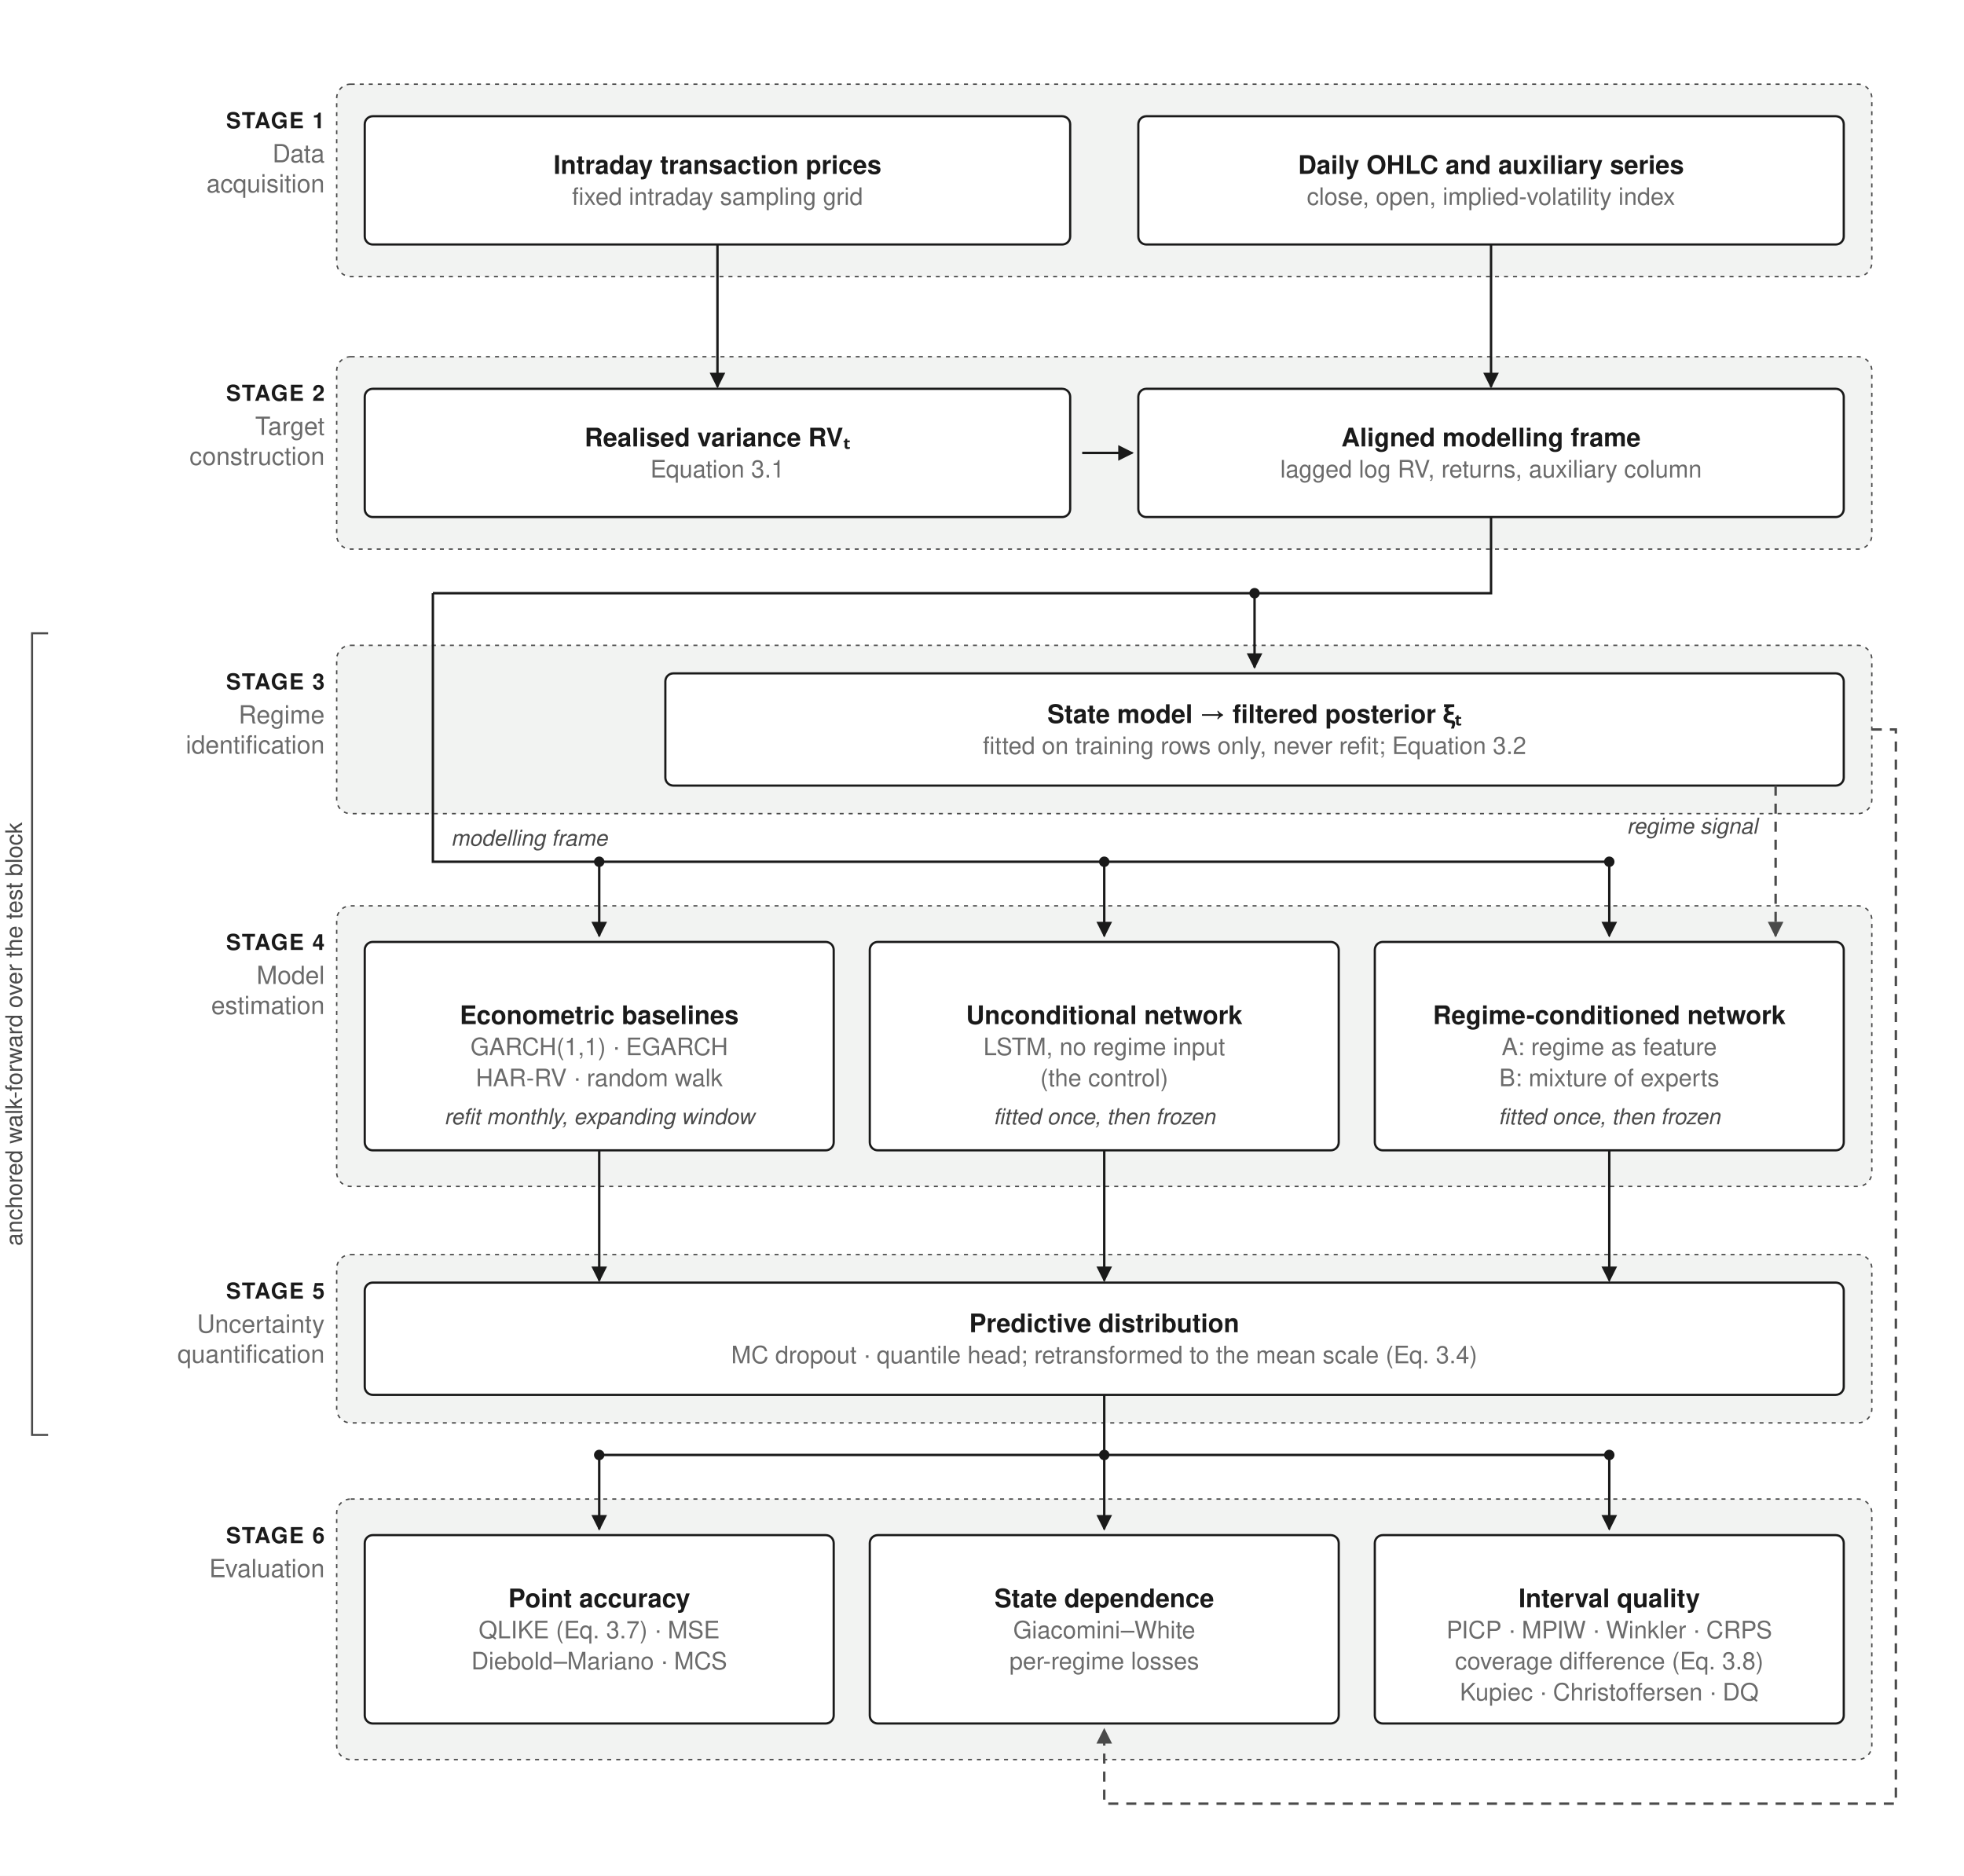
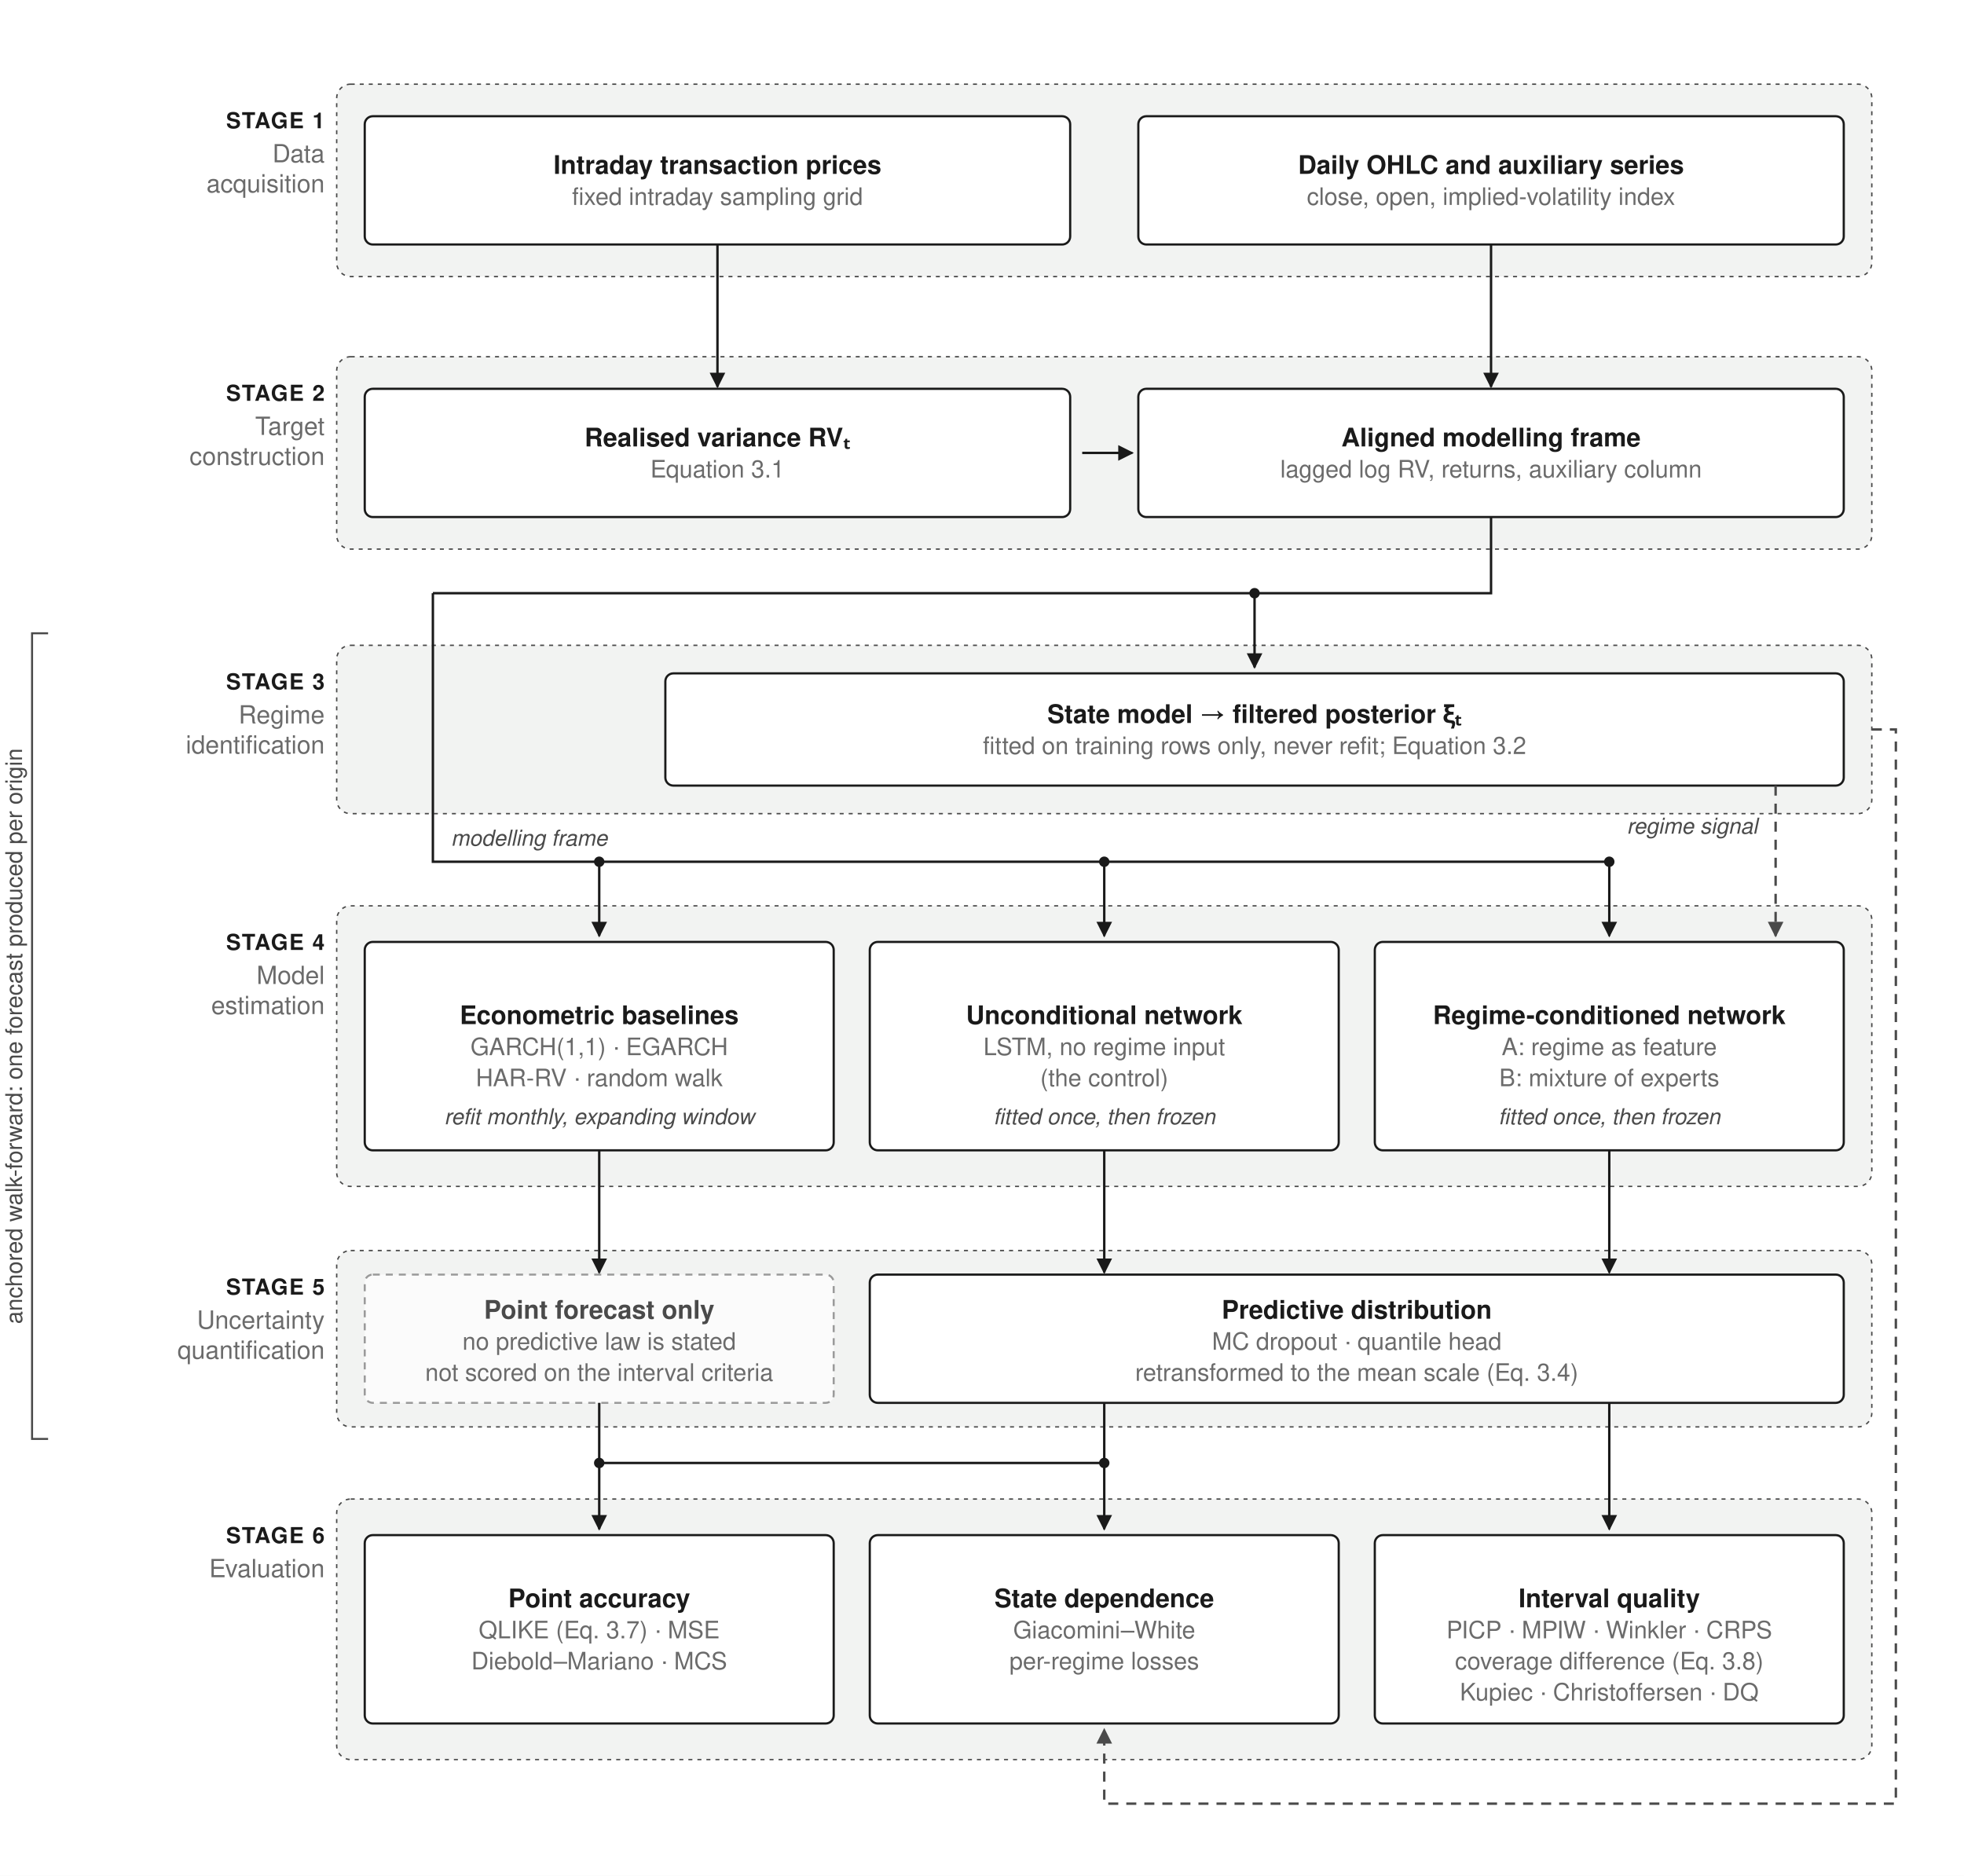
<svg xmlns="http://www.w3.org/2000/svg" viewBox="0 0 980 936" width="980" height="936" role="img" aria-label="Figure 3.1: the forecasting pipeline, from raw data to evaluated forecasts">
  <defs>
    <marker id="ah" viewBox="0 0 10 10" refX="9" refY="5" markerWidth="6.5" markerHeight="6.5" orient="auto-start-reverse">
      <path d="M 0 0 L 10 5 L 0 10 z" fill="#1a1a1a" />
    </marker>
    <marker id="ah2" viewBox="0 0 10 10" refX="9" refY="5" markerWidth="6.5" markerHeight="6.5" orient="auto-start-reverse">
      <path d="M 0 0 L 10 5 L 0 10 z" fill="#4a4a4a" />
    </marker>
  </defs>
  <rect width="980" height="936" fill="#ffffff" />
  <rect x="168" y="42" width="766" height="96" rx="7" fill="#f2f3f2" stroke="#4a4a4a" stroke-width=".7" stroke-dasharray="2 2.5" />
  <text x="162" y="64" text-anchor="end" font-family="Segoe UI,Calibri,Helvetica,Arial,sans-serif" font-size="11" font-weight="700" fill="#1a1a1a" letter-spacing=".6">STAGE 1</text>
  <text x="162" y="81" text-anchor="end" font-family="Segoe UI,Calibri,Helvetica,Arial,sans-serif" font-size="12.5" fill="#6b6b6b">Data</text>
  <text x="162" y="96" text-anchor="end" font-family="Segoe UI,Calibri,Helvetica,Arial,sans-serif" font-size="12.5" fill="#6b6b6b">acquisition</text>
  <rect x="168" y="178" width="766" height="96" rx="7" fill="#f2f3f2" stroke="#4a4a4a" stroke-width=".7" stroke-dasharray="2 2.5" />
  <text x="162" y="200" text-anchor="end" font-family="Segoe UI,Calibri,Helvetica,Arial,sans-serif" font-size="11" font-weight="700" fill="#1a1a1a" letter-spacing=".6">STAGE 2</text>
  <text x="162" y="217" text-anchor="end" font-family="Segoe UI,Calibri,Helvetica,Arial,sans-serif" font-size="12.5" fill="#6b6b6b">Target</text>
  <text x="162" y="232" text-anchor="end" font-family="Segoe UI,Calibri,Helvetica,Arial,sans-serif" font-size="12.5" fill="#6b6b6b">construction</text>
  <rect x="168" y="322" width="766" height="84" rx="7" fill="#f2f3f2" stroke="#4a4a4a" stroke-width=".7" stroke-dasharray="2 2.5" />
  <text x="162" y="344" text-anchor="end" font-family="Segoe UI,Calibri,Helvetica,Arial,sans-serif" font-size="11" font-weight="700" fill="#1a1a1a" letter-spacing=".6">STAGE 3</text>
  <text x="162" y="361" text-anchor="end" font-family="Segoe UI,Calibri,Helvetica,Arial,sans-serif" font-size="12.5" fill="#6b6b6b">Regime</text>
  <text x="162" y="376" text-anchor="end" font-family="Segoe UI,Calibri,Helvetica,Arial,sans-serif" font-size="12.5" fill="#6b6b6b">identification</text>
  <rect x="168" y="452" width="766" height="140" rx="7" fill="#f2f3f2" stroke="#4a4a4a" stroke-width=".7" stroke-dasharray="2 2.5" />
  <text x="162" y="474" text-anchor="end" font-family="Segoe UI,Calibri,Helvetica,Arial,sans-serif" font-size="11" font-weight="700" fill="#1a1a1a" letter-spacing=".6">STAGE 4</text>
  <text x="162" y="491" text-anchor="end" font-family="Segoe UI,Calibri,Helvetica,Arial,sans-serif" font-size="12.5" fill="#6b6b6b">Model</text>
  <text x="162" y="506" text-anchor="end" font-family="Segoe UI,Calibri,Helvetica,Arial,sans-serif" font-size="12.5" fill="#6b6b6b">estimation</text>
-   <rect x="168" y="626" width="766" height="84" rx="7" fill="#f2f3f2" stroke="#4a4a4a" stroke-width=".7" stroke-dasharray="2 2.5" />
-   <text x="162" y="648" text-anchor="end" font-family="Segoe UI,Calibri,Helvetica,Arial,sans-serif" font-size="11" font-weight="700" fill="#1a1a1a" letter-spacing=".6">STAGE 5</text>
-   <text x="162" y="665" text-anchor="end" font-family="Segoe UI,Calibri,Helvetica,Arial,sans-serif" font-size="12.5" fill="#6b6b6b">Uncertainty</text>
-   <text x="162" y="680" text-anchor="end" font-family="Segoe UI,Calibri,Helvetica,Arial,sans-serif" font-size="12.5" fill="#6b6b6b">quantification</text>
+   <rect x="168" y="624" width="766" height="88" rx="7" fill="#f2f3f2" stroke="#4a4a4a" stroke-width=".7" stroke-dasharray="2 2.5" />
+   <text x="162" y="646" text-anchor="end" font-family="Segoe UI,Calibri,Helvetica,Arial,sans-serif" font-size="11" font-weight="700" fill="#1a1a1a" letter-spacing=".6">STAGE 5</text>
+   <text x="162" y="663" text-anchor="end" font-family="Segoe UI,Calibri,Helvetica,Arial,sans-serif" font-size="12.5" fill="#6b6b6b">Uncertainty</text>
+   <text x="162" y="678" text-anchor="end" font-family="Segoe UI,Calibri,Helvetica,Arial,sans-serif" font-size="12.5" fill="#6b6b6b">quantification</text>
  <rect x="168" y="748" width="766" height="130" rx="7" fill="#f2f3f2" stroke="#4a4a4a" stroke-width=".7" stroke-dasharray="2 2.5" />
  <text x="162" y="770" text-anchor="end" font-family="Segoe UI,Calibri,Helvetica,Arial,sans-serif" font-size="11" font-weight="700" fill="#1a1a1a" letter-spacing=".6">STAGE 6</text>
  <text x="162" y="787" text-anchor="end" font-family="Segoe UI,Calibri,Helvetica,Arial,sans-serif" font-size="12.5" fill="#6b6b6b">Evaluation</text>
  <rect x="182" y="58" width="352" height="64" rx="4" fill="#ffffff" stroke="#1a1a1a" stroke-width="1.1" />
  <text x="358.0" y="86.75" text-anchor="middle" font-family="Segoe UI,Calibri,Helvetica,Arial,sans-serif" font-size="12.8" font-weight="600" fill="#1a1a1a">Intraday transaction prices</text>
  <text x="358.0" y="102.25" text-anchor="middle" font-family="Segoe UI,Calibri,Helvetica,Arial,sans-serif" font-size="12" font-weight="400" fill="#6b6b6b">fixed intraday sampling grid</text>
  <rect x="568" y="58" width="352" height="64" rx="4" fill="#ffffff" stroke="#1a1a1a" stroke-width="1.1" />
  <text x="744.0" y="86.75" text-anchor="middle" font-family="Segoe UI,Calibri,Helvetica,Arial,sans-serif" font-size="12.8" font-weight="600" fill="#1a1a1a">Daily OHLC and auxiliary series</text>
  <text x="744.0" y="102.25" text-anchor="middle" font-family="Segoe UI,Calibri,Helvetica,Arial,sans-serif" font-size="12" font-weight="400" fill="#6b6b6b">close, open, implied-volatility index</text>
  <rect x="182" y="194" width="352" height="64" rx="4" fill="#ffffff" stroke="#1a1a1a" stroke-width="1.1" />
  <text x="358.0" y="222.75" text-anchor="middle" font-family="Segoe UI,Calibri,Helvetica,Arial,sans-serif" font-size="12.8" font-weight="600" fill="#1a1a1a">Realised variance  RVₜ</text>
  <text x="358.0" y="238.25" text-anchor="middle" font-family="Segoe UI,Calibri,Helvetica,Arial,sans-serif" font-size="12" font-weight="400" fill="#6b6b6b">Equation 3.1</text>
  <rect x="568" y="194" width="352" height="64" rx="4" fill="#ffffff" stroke="#1a1a1a" stroke-width="1.1" />
  <text x="744.0" y="222.75" text-anchor="middle" font-family="Segoe UI,Calibri,Helvetica,Arial,sans-serif" font-size="12.8" font-weight="600" fill="#1a1a1a">Aligned modelling frame</text>
  <text x="744.0" y="238.25" text-anchor="middle" font-family="Segoe UI,Calibri,Helvetica,Arial,sans-serif" font-size="12" font-weight="400" fill="#6b6b6b">lagged log RV, returns, auxiliary column</text>
  <rect x="332" y="336" width="588" height="56" rx="4" fill="#ffffff" stroke="#1a1a1a" stroke-width="1.1" />
  <text x="626.0" y="360.75" text-anchor="middle" font-family="Segoe UI,Calibri,Helvetica,Arial,sans-serif" font-size="12.8" font-weight="600" fill="#1a1a1a">State model  →  filtered posterior  ξₜ</text>
  <text x="626.0" y="376.25" text-anchor="middle" font-family="Segoe UI,Calibri,Helvetica,Arial,sans-serif" font-size="12" font-weight="400" fill="#6b6b6b">fitted on training rows only, never refit; Equation 3.2</text>
  <rect x="182" y="470" width="234" height="104" rx="4" fill="#ffffff" stroke="#1a1a1a" stroke-width="1.1" />
  <text x="299.0" y="511.0" text-anchor="middle" font-family="Segoe UI,Calibri,Helvetica,Arial,sans-serif" font-size="12.8" font-weight="600" fill="#1a1a1a">Econometric baselines</text>
  <text x="299.0" y="526.5" text-anchor="middle" font-family="Segoe UI,Calibri,Helvetica,Arial,sans-serif" font-size="12" font-weight="400" fill="#6b6b6b">GARCH(1,1) · EGARCH</text>
  <text x="299.0" y="542.0" text-anchor="middle" font-family="Segoe UI,Calibri,Helvetica,Arial,sans-serif" font-size="12" font-weight="400" fill="#6b6b6b">HAR-RV · random walk</text>
  <text x="299.0" y="561.0" text-anchor="middle" font-family="Segoe UI,Calibri,Helvetica,Arial,sans-serif" font-size="11" font-style="italic" fill="#4a4a4a">refit monthly, expanding window</text>
  <rect x="434.0" y="470" width="234" height="104" rx="4" fill="#ffffff" stroke="#1a1a1a" stroke-width="1.1" />
  <text x="551.0" y="511.0" text-anchor="middle" font-family="Segoe UI,Calibri,Helvetica,Arial,sans-serif" font-size="12.8" font-weight="600" fill="#1a1a1a">Unconditional network</text>
  <text x="551.0" y="526.5" text-anchor="middle" font-family="Segoe UI,Calibri,Helvetica,Arial,sans-serif" font-size="12" font-weight="400" fill="#6b6b6b">LSTM, no regime input</text>
  <text x="551.0" y="542.0" text-anchor="middle" font-family="Segoe UI,Calibri,Helvetica,Arial,sans-serif" font-size="12" font-weight="400" fill="#6b6b6b">(the control)</text>
  <text x="551.0" y="561.0" text-anchor="middle" font-family="Segoe UI,Calibri,Helvetica,Arial,sans-serif" font-size="11" font-style="italic" fill="#4a4a4a">fitted once, then frozen</text>
  <rect x="686.0" y="470" width="234" height="104" rx="4" fill="#ffffff" stroke="#1a1a1a" stroke-width="1.1" />
  <text x="803.0" y="511.0" text-anchor="middle" font-family="Segoe UI,Calibri,Helvetica,Arial,sans-serif" font-size="12.8" font-weight="600" fill="#1a1a1a">Regime-conditioned network</text>
  <text x="803.0" y="526.5" text-anchor="middle" font-family="Segoe UI,Calibri,Helvetica,Arial,sans-serif" font-size="12" font-weight="400" fill="#6b6b6b">A: regime as feature</text>
  <text x="803.0" y="542.0" text-anchor="middle" font-family="Segoe UI,Calibri,Helvetica,Arial,sans-serif" font-size="12" font-weight="400" fill="#6b6b6b">B: mixture of experts</text>
  <text x="803.0" y="561.0" text-anchor="middle" font-family="Segoe UI,Calibri,Helvetica,Arial,sans-serif" font-size="11" font-style="italic" fill="#4a4a4a">fitted once, then frozen</text>
-   <rect x="182" y="640" width="738" height="56" rx="4" fill="#ffffff" stroke="#1a1a1a" stroke-width="1.1" />
-   <text x="551.0" y="664.75" text-anchor="middle" font-family="Segoe UI,Calibri,Helvetica,Arial,sans-serif" font-size="12.8" font-weight="600" fill="#1a1a1a">Predictive distribution</text>
-   <text x="551.0" y="680.25" text-anchor="middle" font-family="Segoe UI,Calibri,Helvetica,Arial,sans-serif" font-size="12" font-weight="400" fill="#6b6b6b">MC dropout · quantile head; retransformed to the mean scale (Eq. 3.4)</text>
+   <rect x="182" y="636" width="234" height="64" rx="4" fill="#fbfbfb" stroke="#9a9a9a" stroke-width="1" stroke-dasharray="3.5 3" />
+   <text x="299.0" y="658.0" text-anchor="middle" font-family="Segoe UI,Calibri,Helvetica,Arial,sans-serif" font-size="12.8" font-weight="600" fill="#4a4a4a">Point forecast only</text>
+   <text x="299.0" y="673.5" text-anchor="middle" font-family="Segoe UI,Calibri,Helvetica,Arial,sans-serif" font-size="12" font-weight="400" fill="#6b6b6b">no predictive law is stated</text>
+   <text x="299.0" y="689.0" text-anchor="middle" font-family="Segoe UI,Calibri,Helvetica,Arial,sans-serif" font-size="12" font-weight="400" fill="#6b6b6b">not scored on the interval criteria</text>
+   <rect x="434.0" y="636" width="486" height="64" rx="4" fill="#ffffff" stroke="#1a1a1a" stroke-width="1.1" />
+   <text x="677.0" y="658.0" text-anchor="middle" font-family="Segoe UI,Calibri,Helvetica,Arial,sans-serif" font-size="12.8" font-weight="600" fill="#1a1a1a">Predictive distribution</text>
+   <text x="677.0" y="673.5" text-anchor="middle" font-family="Segoe UI,Calibri,Helvetica,Arial,sans-serif" font-size="12" font-weight="400" fill="#6b6b6b">MC dropout · quantile head</text>
+   <text x="677.0" y="689.0" text-anchor="middle" font-family="Segoe UI,Calibri,Helvetica,Arial,sans-serif" font-size="12" font-weight="400" fill="#6b6b6b">retransformed to the mean scale (Eq. 3.4)</text>
  <rect x="182" y="766" width="234" height="94" rx="4" fill="#ffffff" stroke="#1a1a1a" stroke-width="1.1" />
  <text x="299.0" y="802.0" text-anchor="middle" font-family="Segoe UI,Calibri,Helvetica,Arial,sans-serif" font-size="12.8" font-weight="600" fill="#1a1a1a">Point accuracy</text>
  <text x="299.0" y="817.5" text-anchor="middle" font-family="Segoe UI,Calibri,Helvetica,Arial,sans-serif" font-size="12" font-weight="400" fill="#6b6b6b">QLIKE (Eq. 3.7) · MSE</text>
  <text x="299.0" y="833.0" text-anchor="middle" font-family="Segoe UI,Calibri,Helvetica,Arial,sans-serif" font-size="12" font-weight="400" fill="#6b6b6b">Diebold–Mariano · MCS</text>
  <rect x="434.0" y="766" width="234" height="94" rx="4" fill="#ffffff" stroke="#1a1a1a" stroke-width="1.1" />
  <text x="551.0" y="802.0" text-anchor="middle" font-family="Segoe UI,Calibri,Helvetica,Arial,sans-serif" font-size="12.8" font-weight="600" fill="#1a1a1a">State dependence</text>
  <text x="551.0" y="817.5" text-anchor="middle" font-family="Segoe UI,Calibri,Helvetica,Arial,sans-serif" font-size="12" font-weight="400" fill="#6b6b6b">Giacomini–White</text>
  <text x="551.0" y="833.0" text-anchor="middle" font-family="Segoe UI,Calibri,Helvetica,Arial,sans-serif" font-size="12" font-weight="400" fill="#6b6b6b">per-regime losses</text>
  <rect x="686.0" y="766" width="234" height="94" rx="4" fill="#ffffff" stroke="#1a1a1a" stroke-width="1.1" />
  <text x="803.0" y="802.0" text-anchor="middle" font-family="Segoe UI,Calibri,Helvetica,Arial,sans-serif" font-size="12.8" font-weight="600" fill="#1a1a1a">Interval quality</text>
  <text x="803.0" y="817.5" text-anchor="middle" font-family="Segoe UI,Calibri,Helvetica,Arial,sans-serif" font-size="12" font-weight="400" fill="#6b6b6b">PICP · MPIW · Winkler · CRPS</text>
  <text x="803.0" y="833.0" text-anchor="middle" font-family="Segoe UI,Calibri,Helvetica,Arial,sans-serif" font-size="12" font-weight="400" fill="#6b6b6b">coverage difference (Eq. 3.8)</text>
  <text x="803.0" y="848.5" text-anchor="middle" font-family="Segoe UI,Calibri,Helvetica,Arial,sans-serif" font-size="12" font-weight="400" fill="#6b6b6b">Kupiec · Christoffersen · DQ</text>
  <path d="M 358.0 122 L 358.0 193" fill="none" stroke="#1a1a1a" stroke-width="1.2" marker-end="url(#ah)" />
  <path d="M 744.0 122 L 744.0 193" fill="none" stroke="#1a1a1a" stroke-width="1.2" marker-end="url(#ah)" />
  <path d="M 540 226.0 L 565 226.0" fill="none" stroke="#1a1a1a" stroke-width="1.2" marker-end="url(#ah)" />
  <path d="M 744.0 258 L 744.0 296 L 216 296" fill="none" stroke="#1a1a1a" stroke-width="1.2" />
  <circle cx="626.0" cy="296" r="2.6" fill="#1a1a1a" />
  <path d="M 626.0 296 L 626.0 333" fill="none" stroke="#1a1a1a" stroke-width="1.2" marker-end="url(#ah)" />
  <path d="M 216 296 L 216 430 L 803.0 430" fill="none" stroke="#1a1a1a" stroke-width="1.2" />
  <circle cx="299.0" cy="430" r="2.6" fill="#1a1a1a" />
  <path d="M 299.0 430 L 299.0 467" fill="none" stroke="#1a1a1a" stroke-width="1.2" marker-end="url(#ah)" />
  <circle cx="551.0" cy="430" r="2.6" fill="#1a1a1a" />
  <path d="M 551.0 430 L 551.0 467" fill="none" stroke="#1a1a1a" stroke-width="1.2" marker-end="url(#ah)" />
  <circle cx="803.0" cy="430" r="2.6" fill="#1a1a1a" />
  <path d="M 803.0 430 L 803.0 467" fill="none" stroke="#1a1a1a" stroke-width="1.2" marker-end="url(#ah)" />
  <text x="225" y="422" text-anchor="start" font-family="Segoe UI,Calibri,Helvetica,Arial,sans-serif" font-size="11" font-style="italic" fill="#4a4a4a">modelling frame</text>
  <path d="M 886.0 392 L 886.0 467" fill="none" stroke="#4a4a4a" stroke-width="1.2" stroke-dasharray="5 4" marker-end="url(#ah2)" />
  <text x="877.0" y="416" text-anchor="end" font-family="Segoe UI,Calibri,Helvetica,Arial,sans-serif" font-size="11" font-style="italic" fill="#4a4a4a">regime signal</text>
  <path d="M 934 364.0 L 946 364.0 L 946 900 L 551.0 900 L 551.0 863" fill="none" stroke="#4a4a4a" stroke-width="1.2" stroke-dasharray="5 4" marker-end="url(#ah2)" />
-   <path d="M 299.0 574 L 299.0 639" fill="none" stroke="#1a1a1a" stroke-width="1.2" marker-end="url(#ah)" />
-   <path d="M 551.0 574 L 551.0 639" fill="none" stroke="#1a1a1a" stroke-width="1.2" marker-end="url(#ah)" />
-   <path d="M 803.0 574 L 803.0 639" fill="none" stroke="#1a1a1a" stroke-width="1.2" marker-end="url(#ah)" />
-   <path d="M 551.0 696 L 551.0 726 L 299.0 726" fill="none" stroke="#1a1a1a" stroke-width="1.2" />
-   <path d="M 551.0 726 L 803.0 726" fill="none" stroke="#1a1a1a" stroke-width="1.2" />
-   <circle cx="299.0" cy="726" r="2.6" fill="#1a1a1a" />
-   <path d="M 299.0 726 L 299.0 763" fill="none" stroke="#1a1a1a" stroke-width="1.2" marker-end="url(#ah)" />
-   <circle cx="551.0" cy="726" r="2.6" fill="#1a1a1a" />
-   <path d="M 551.0 726 L 551.0 763" fill="none" stroke="#1a1a1a" stroke-width="1.2" marker-end="url(#ah)" />
-   <circle cx="803.0" cy="726" r="2.6" fill="#1a1a1a" />
-   <path d="M 803.0 726 L 803.0 763" fill="none" stroke="#1a1a1a" stroke-width="1.2" marker-end="url(#ah)" />
-   <path d="M 24 316 L 16 316 L 16 716 L 24 716" fill="none" stroke="#4a4a4a" stroke-width="1" />
-   <text x="11" y="516.0" text-anchor="middle" font-family="Segoe UI,Calibri,Helvetica,Arial,sans-serif" font-size="11.5" fill="#4a4a4a" transform="rotate(-90 11 516.0)">anchored walk-forward over the test block</text>
+   <path d="M 299.0 574 L 299.0 635" fill="none" stroke="#1a1a1a" stroke-width="1.2" marker-end="url(#ah)" />
+   <path d="M 551.0 574 L 551.0 635" fill="none" stroke="#1a1a1a" stroke-width="1.2" marker-end="url(#ah)" />
+   <path d="M 803.0 574 L 803.0 635" fill="none" stroke="#1a1a1a" stroke-width="1.2" marker-end="url(#ah)" />
+   <path d="M 299.0 700 L 299.0 730 L 551.0 730 L 551.0 700" fill="none" stroke="#1a1a1a" stroke-width="1.2" />
+   <circle cx="299.0" cy="730" r="2.6" fill="#1a1a1a" />
+   <path d="M 299.0 730 L 299.0 763" fill="none" stroke="#1a1a1a" stroke-width="1.2" marker-end="url(#ah)" />
+   <circle cx="551.0" cy="730" r="2.6" fill="#1a1a1a" />
+   <path d="M 551.0 730 L 551.0 763" fill="none" stroke="#1a1a1a" stroke-width="1.2" marker-end="url(#ah)" />
+   <path d="M 803.0 700 L 803.0 763" fill="none" stroke="#1a1a1a" stroke-width="1.2" marker-end="url(#ah)" />
+   <path d="M 24 316 L 16 316 L 16 718 L 24 718" fill="none" stroke="#4a4a4a" stroke-width="1" />
+   <text x="11" y="517.0" text-anchor="middle" font-family="Segoe UI,Calibri,Helvetica,Arial,sans-serif" font-size="11.5" fill="#4a4a4a" transform="rotate(-90 11 517.0)">anchored walk-forward: one forecast produced per origin</text>
</svg>
